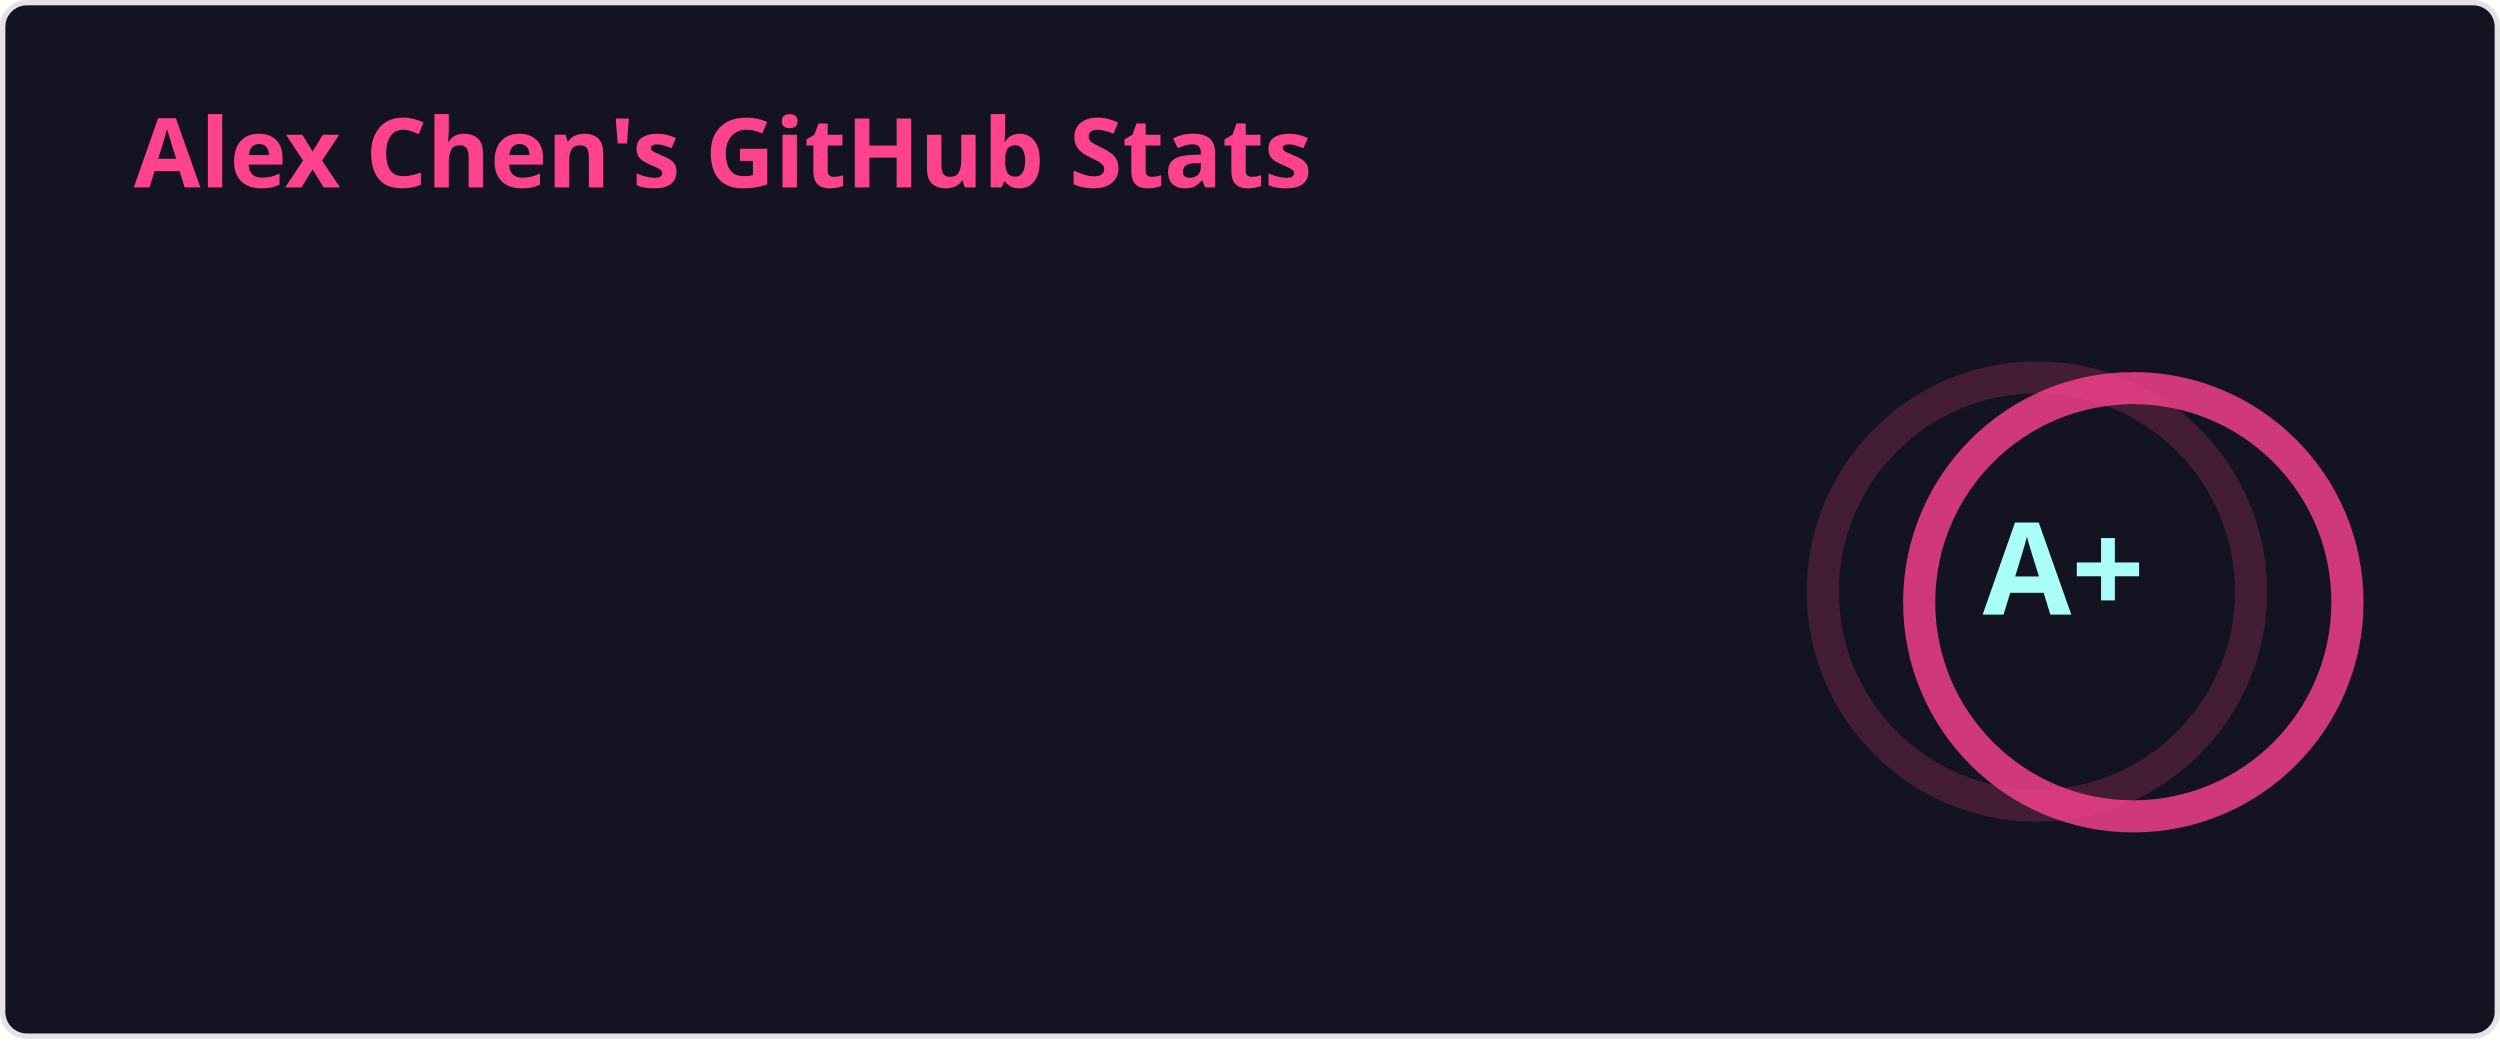
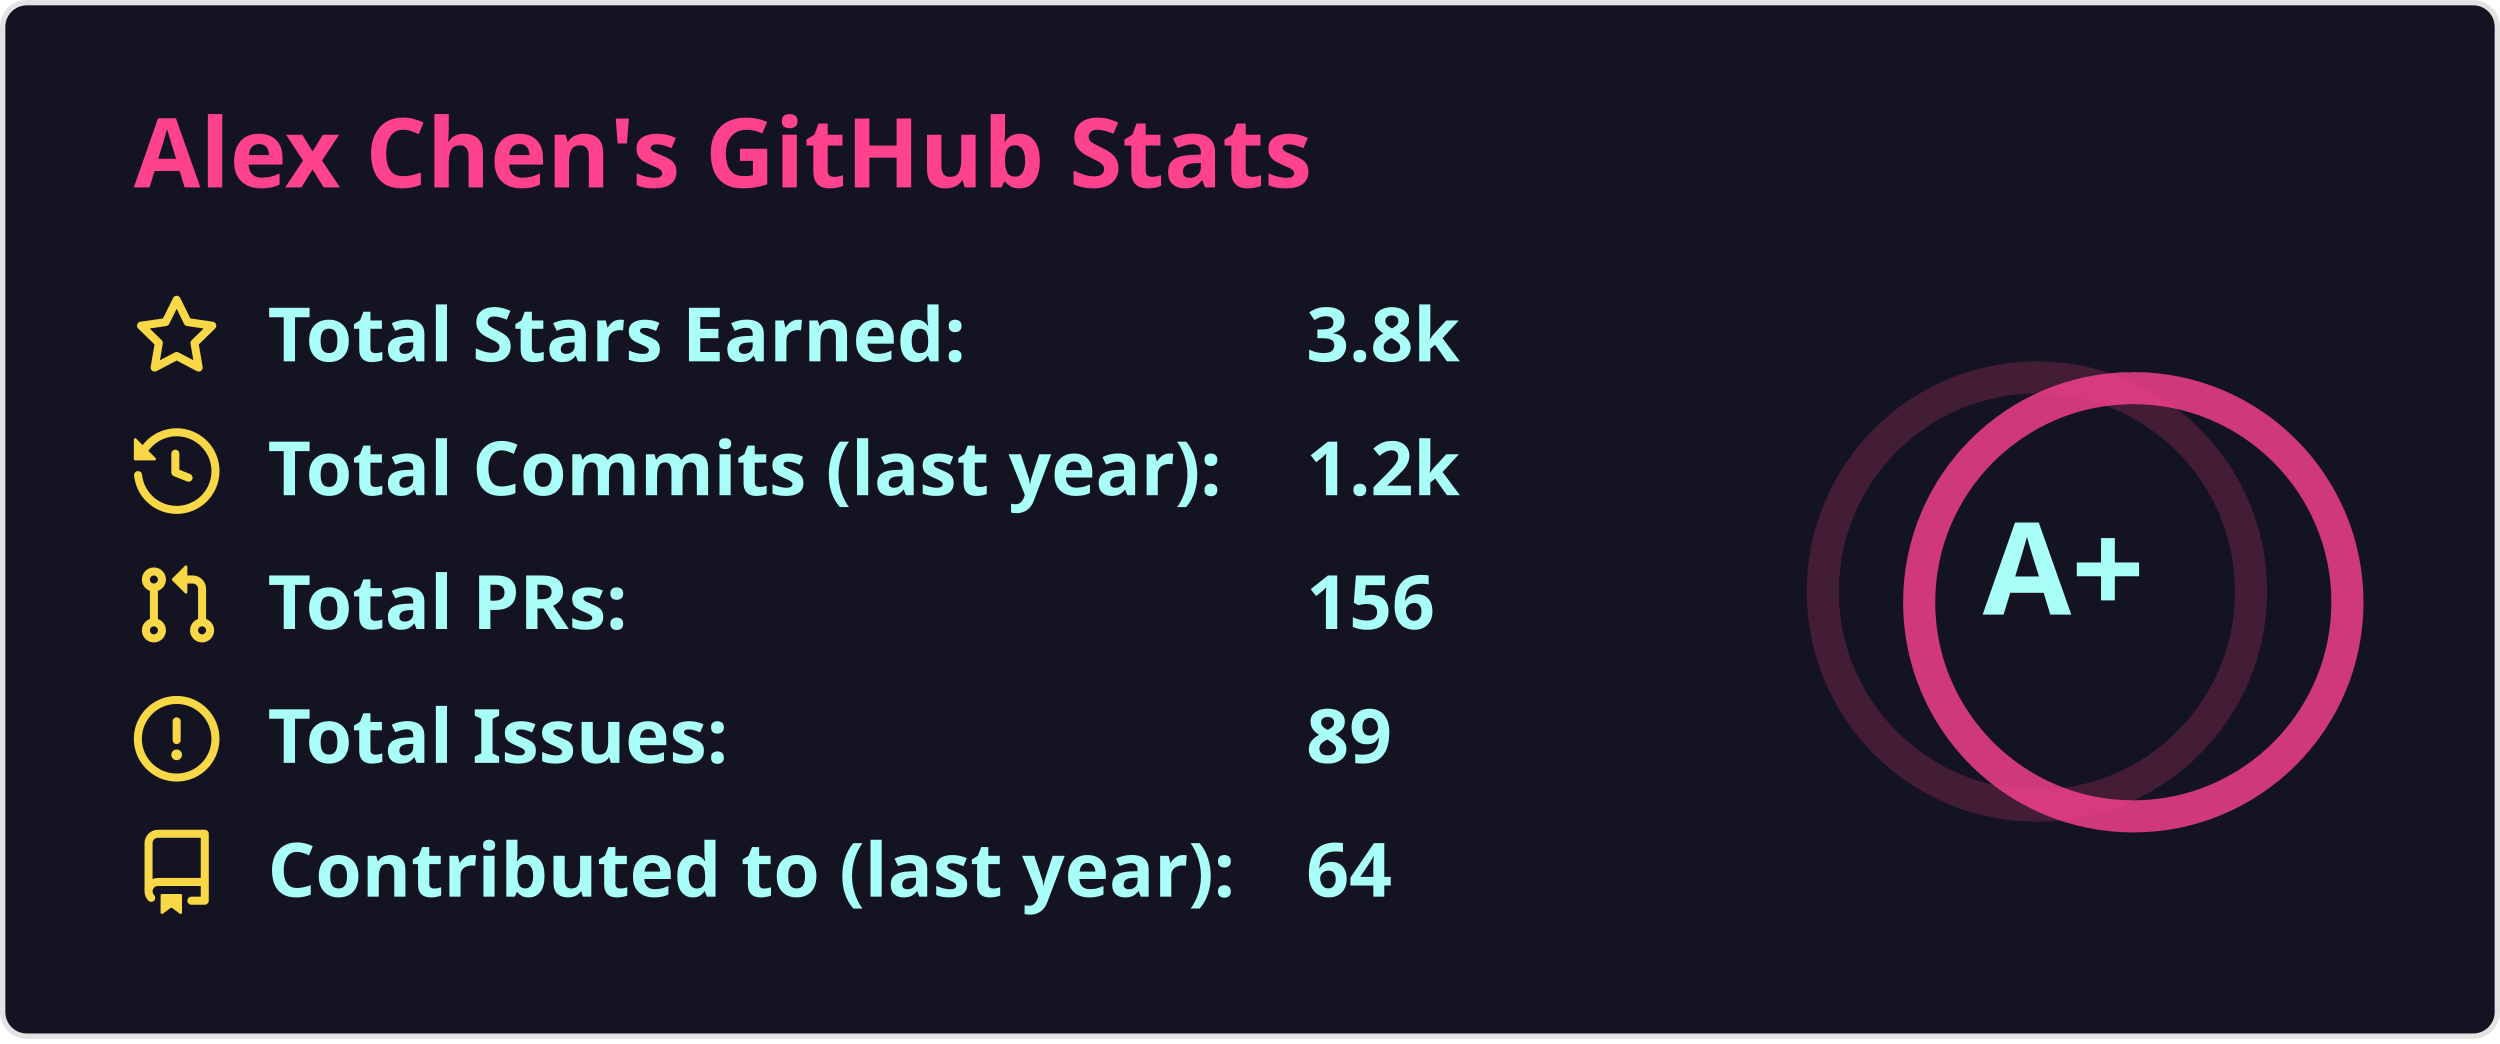
<svg xmlns="http://www.w3.org/2000/svg" width="467" height="195" viewBox="0 0 467 195" fill="none" role="img" aria-labelledby="descId">
  <style>
          .header {
            font: 600 18px 'Segoe UI', Ubuntu, Sans-Serif;
            fill: #fe428e;
            animation: fadeInAnimation 0.8s ease-in-out forwards;
          }
          @supports(-moz-appearance: auto) {
            /* Selector detects Firefox */
            .header { font-size: 15.5px; }
          }
          
    .stat {
      font: 600 14px 'Segoe UI', Ubuntu, "Helvetica Neue", Sans-Serif; fill: #a9fef7;
    }
    @supports(-moz-appearance: auto) {
      /* Selector detects Firefox */
      .stat { font-size:12px; }
    }
    .stagger {
      opacity: 0;
      animation: fadeInAnimation 0.3s ease-in-out forwards;
    }
    .rank-text {
      font: 800 24px 'Segoe UI', Ubuntu, Sans-Serif; fill: #a9fef7;
      animation: scaleInAnimation 0.3s ease-in-out forwards;
    }
    .rank-percentile-header {
      font-size: 14px;
    }
    .rank-percentile-text {
      font-size: 16px;
    }
    
    .not_bold { font-weight: 400 }
    .bold { font-weight: 700 }
    .icon {
      fill: #f8d847;
      display: block;
    }

    .rank-circle-rim {
      stroke: #fe428e;
      fill: none;
      stroke-width: 6;
      opacity: 0.2;
    }
    .rank-circle {
      stroke: #fe428e;
      stroke-dasharray: 250;
      fill: none;
      stroke-width: 6;
      stroke-linecap: round;
      opacity: 0.8;
      transform-origin: -10px 8px;
      transform: rotate(-90deg);
      animation: rankAnimation 1s forwards ease-in-out;
    }
    
  

          
          
+       * { animation-duration: 0s !important; animation-delay: 0s !important; }
+       .stagger { opacity: 1 !important; }
+       #rect-mask rect { animation: none !important; }
+       .lang-progress { animation: none !important; }
+     
        </style>
  <rect data-testid="card-bg" x="0.5" y="0.5" rx="4.5" height="99%" stroke="#e4e2e2" width="466" fill="#141321" stroke-opacity="1" />
  <g data-testid="card-title" transform="translate(25, 35)">
    <g transform="translate(0, 0)">
      <text x="0" y="0" class="header" data-testid="header">Alex Chen's GitHub Stats</text>
    </g>
  </g>
  <g data-testid="main-card-body" transform="translate(0, 55)">
    <g data-testid="rank-circle" transform="translate(390.5, 47.5)">
      <circle class="rank-circle-rim" cx="-10" cy="8" r="40" />
      <circle class="rank-circle" cx="-10" cy="8" r="40" />
      <g class="rank-text">
        <text x="-5" y="3" alignment-baseline="central" dominant-baseline="central" text-anchor="middle" data-testid="level-rank-icon">
          A+
        </text>
      </g>
    </g>
    <svg x="0" y="0">
      <g transform="translate(0, 0)">
        <g class="stagger" style="animation-delay: 450ms" transform="translate(25, 0)">
          <svg data-testid="icon" class="icon" viewBox="0 0 16 16" version="1.1" width="16" height="16">
            <path fill-rule="evenodd" d="M8 .25a.75.75 0 01.673.418l1.882 3.815 4.21.612a.75.75 0 01.416 1.279l-3.046 2.97.719 4.192a.75.75 0 01-1.088.791L8 12.347l-3.766 1.98a.75.75 0 01-1.088-.79l.72-4.194L.818 6.374a.75.75 0 01.416-1.28l4.21-.611L7.327.668A.75.75 0 018 .25zm0 2.445L6.615 5.5a.75.75 0 01-.564.41l-3.097.45 2.24 2.184a.75.75 0 01.216.664l-.528 3.084 2.769-1.456a.75.75 0 01.698 0l2.77 1.456-.53-3.084a.75.75 0 01.216-.664l2.24-2.183-3.096-.45a.75.75 0 01-.564-.41L8 2.694v.001z" />
          </svg>
          <text class="stat  bold" x="25" y="12.5">Total Stars Earned:</text>
          <text class="stat  bold" x="219.01" y="12.5" data-testid="stars">3.8k</text>
        </g>
      </g>
      <g transform="translate(0, 25)">
        <g class="stagger" style="animation-delay: 600ms" transform="translate(25, 0)">
          <svg data-testid="icon" class="icon" viewBox="0 0 16 16" version="1.1" width="16" height="16">
            <path fill-rule="evenodd" d="M1.643 3.143L.427 1.927A.25.25 0 000 2.104V5.75c0 .138.112.25.25.25h3.646a.25.25 0 00.177-.427L2.715 4.215a6.5 6.5 0 11-1.18 4.458.75.75 0 10-1.493.154 8.001 8.001 0 101.6-5.684zM7.75 4a.75.75 0 01.75.75v2.992l2.028.812a.75.75 0 01-.557 1.392l-2.5-1A.75.75 0 017 8.25v-3.5A.75.75 0 017.75 4z" />
          </svg>
          <text class="stat  bold" x="25" y="12.5">Total Commits (last year):</text>
          <text class="stat  bold" x="219.01" y="12.5" data-testid="commits">1.2k</text>
        </g>
      </g>
      <g transform="translate(0, 50)">
        <g class="stagger" style="animation-delay: 750ms" transform="translate(25, 0)">
          <svg data-testid="icon" class="icon" viewBox="0 0 16 16" version="1.1" width="16" height="16">
            <path fill-rule="evenodd" d="M7.177 3.073L9.573.677A.25.25 0 0110 .854v4.792a.25.25 0 01-.427.177L7.177 3.427a.25.25 0 010-.354zM3.75 2.5a.75.75 0 100 1.5.75.75 0 000-1.5zm-2.25.75a2.25 2.25 0 113 2.122v5.256a2.251 2.251 0 11-1.5 0V5.372A2.25 2.25 0 011.5 3.25zM11 2.5h-1V4h1a1 1 0 011 1v5.628a2.251 2.251 0 101.5 0V5A2.5 2.5 0 0011 2.5zm1 10.25a.75.75 0 111.5 0 .75.75 0 01-1.5 0zM3.75 12a.75.75 0 100 1.5.75.75 0 000-1.5z" />
          </svg>
          <text class="stat  bold" x="25" y="12.5">Total PRs:</text>
          <text class="stat  bold" x="219.01" y="12.5" data-testid="prs">156</text>
        </g>
      </g>
      <g transform="translate(0, 75)">
        <g class="stagger" style="animation-delay: 900ms" transform="translate(25, 0)">
          <svg data-testid="icon" class="icon" viewBox="0 0 16 16" version="1.1" width="16" height="16">
            <path fill-rule="evenodd" d="M8 1.5a6.5 6.5 0 100 13 6.5 6.5 0 000-13zM0 8a8 8 0 1116 0A8 8 0 010 8zm9 3a1 1 0 11-2 0 1 1 0 012 0zm-.25-6.25a.75.75 0 00-1.5 0v3.5a.75.75 0 001.5 0v-3.5z" />
          </svg>
          <text class="stat  bold" x="25" y="12.5">Total Issues:</text>
          <text class="stat  bold" x="219.01" y="12.5" data-testid="issues">89</text>
        </g>
      </g>
      <g transform="translate(0, 100)">
        <g class="stagger" style="animation-delay: 1050ms" transform="translate(25, 0)">
          <svg data-testid="icon" class="icon" viewBox="0 0 16 16" version="1.1" width="16" height="16">
            <path fill-rule="evenodd" d="M2 2.5A2.5 2.5 0 014.5 0h8.75a.75.75 0 01.75.75v12.5a.75.75 0 01-.75.75h-2.5a.75.75 0 110-1.5h1.75v-2h-8a1 1 0 00-.714 1.7.75.75 0 01-1.072 1.05A2.495 2.495 0 012 11.5v-9zm10.5-1V9h-8c-.356 0-.694.074-1 .208V2.5a1 1 0 011-1h8zM5 12.25v3.25a.25.25 0 00.4.2l1.45-1.087a.25.25 0 01.3 0L8.6 15.7a.25.25 0 00.4-.2v-3.25a.25.25 0 00-.25-.25h-3.5a.25.25 0 00-.25.25z" />
          </svg>
          <text class="stat  bold" x="25" y="12.5">Contributed to (last year):</text>
          <text class="stat  bold" x="219.01" y="12.5" data-testid="contribs">64</text>
        </g>
      </g>
    </svg>
  </g>
</svg>
